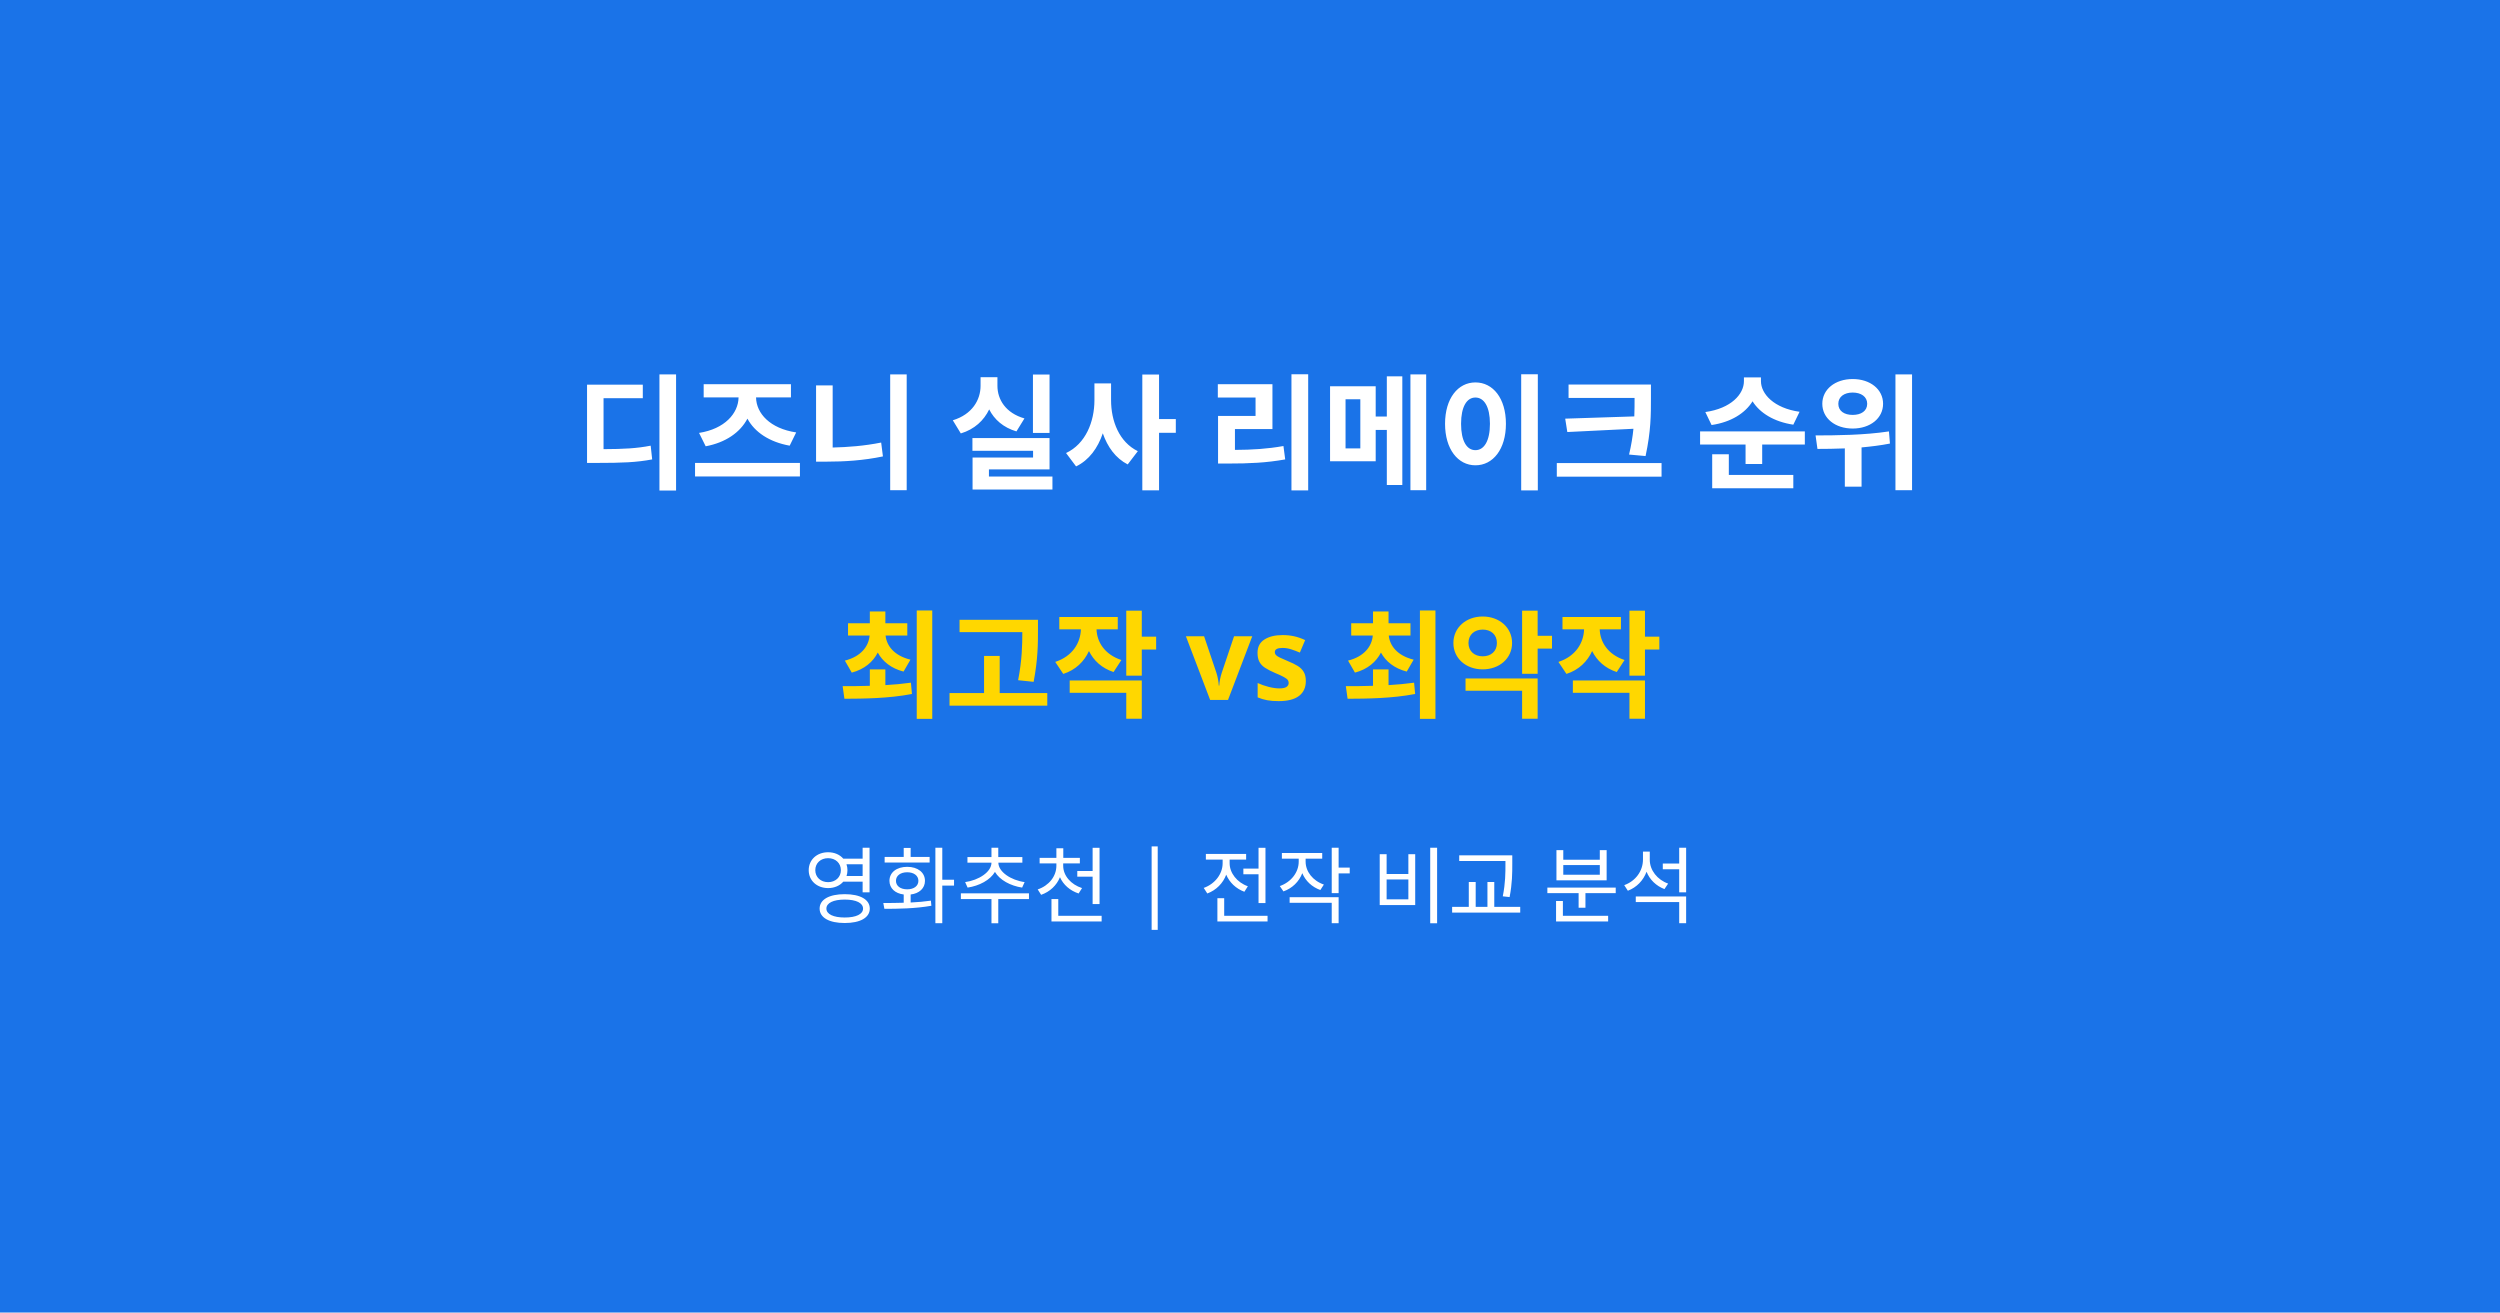
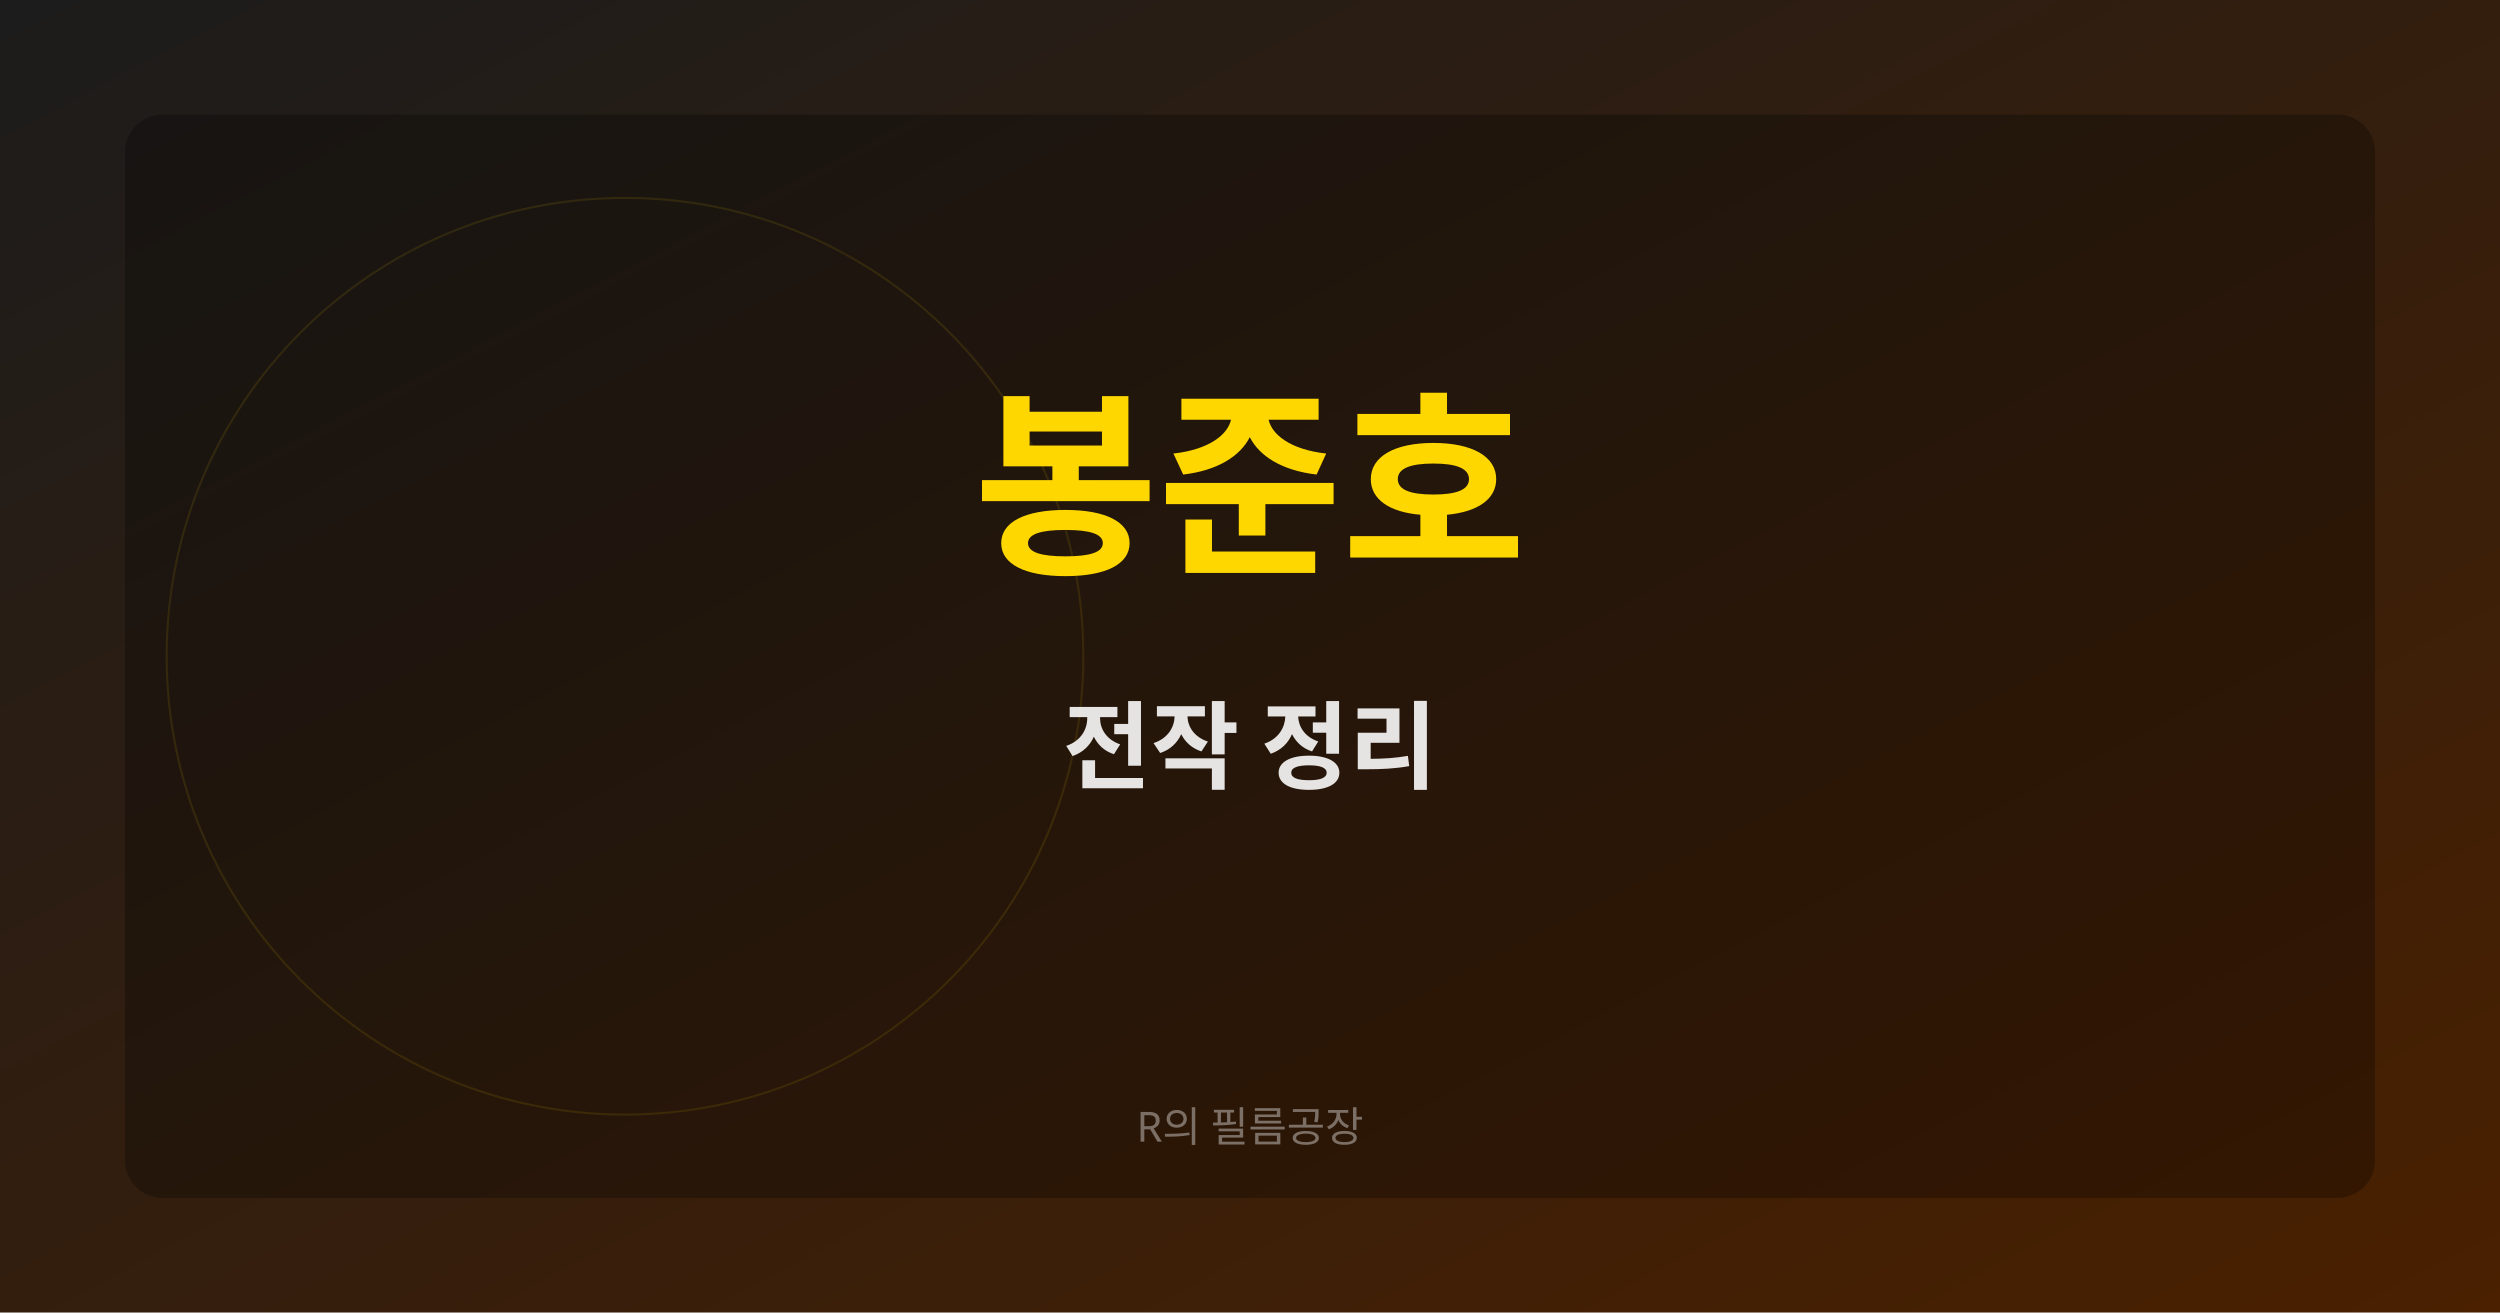
<svg xmlns="http://www.w3.org/2000/svg" width="1200" height="630">
-   <rect width="1200" height="630" fill="#1a73e8" />
-   <text x="600" y="230" text-anchor="middle" fill="white" font-size="60" font-weight="bold" font-family="sans-serif">디즈니 실사 리메이크 순위</text>
-   <text x="600" y="340" text-anchor="middle" fill="#FFD700" font-size="56" font-weight="bold" font-family="sans-serif">최고작 vs 최악작</text>
-   <text x="600" y="440" text-anchor="middle" fill="white" font-size="40" font-family="sans-serif">영화추천 | 전작 비교 분석</text>
+   <defs>
+     <linearGradient id="bg" x1="0%" y1="0%" x2="100%" y2="100%">
+       <stop offset="0%" style="stop-color:#1c1c1c" />
+       <stop offset="100%" style="stop-color:#4a2000" />
+     </linearGradient>
+   </defs>
+   <rect width="1200" height="630" fill="url(#bg)" />
+   <rect x="60" y="55" width="1080" height="520" rx="18" fill="rgba(0,0,0,0.28)" />
+   <circle cx="300" cy="315" r="220" fill="none" stroke="rgba(255,215,0,0.10)" stroke-width="1" />
+   <text x="600" y="268" text-anchor="middle" font-size="96" font-weight="900" fill="#ffd700" font-family="Pretendard, sans-serif">봉준호</text>
+   <text x="600" y="375" text-anchor="middle" font-size="46" font-weight="700" fill="rgba(255,255,255,0.88)" font-family="Pretendard, sans-serif">전작 정리</text>
+   <text x="600" y="548" text-anchor="middle" font-size="20" fill="rgba(255,255,255,0.38)" font-family="Pretendard, sans-serif">R의 필름공장</text>
</svg>
